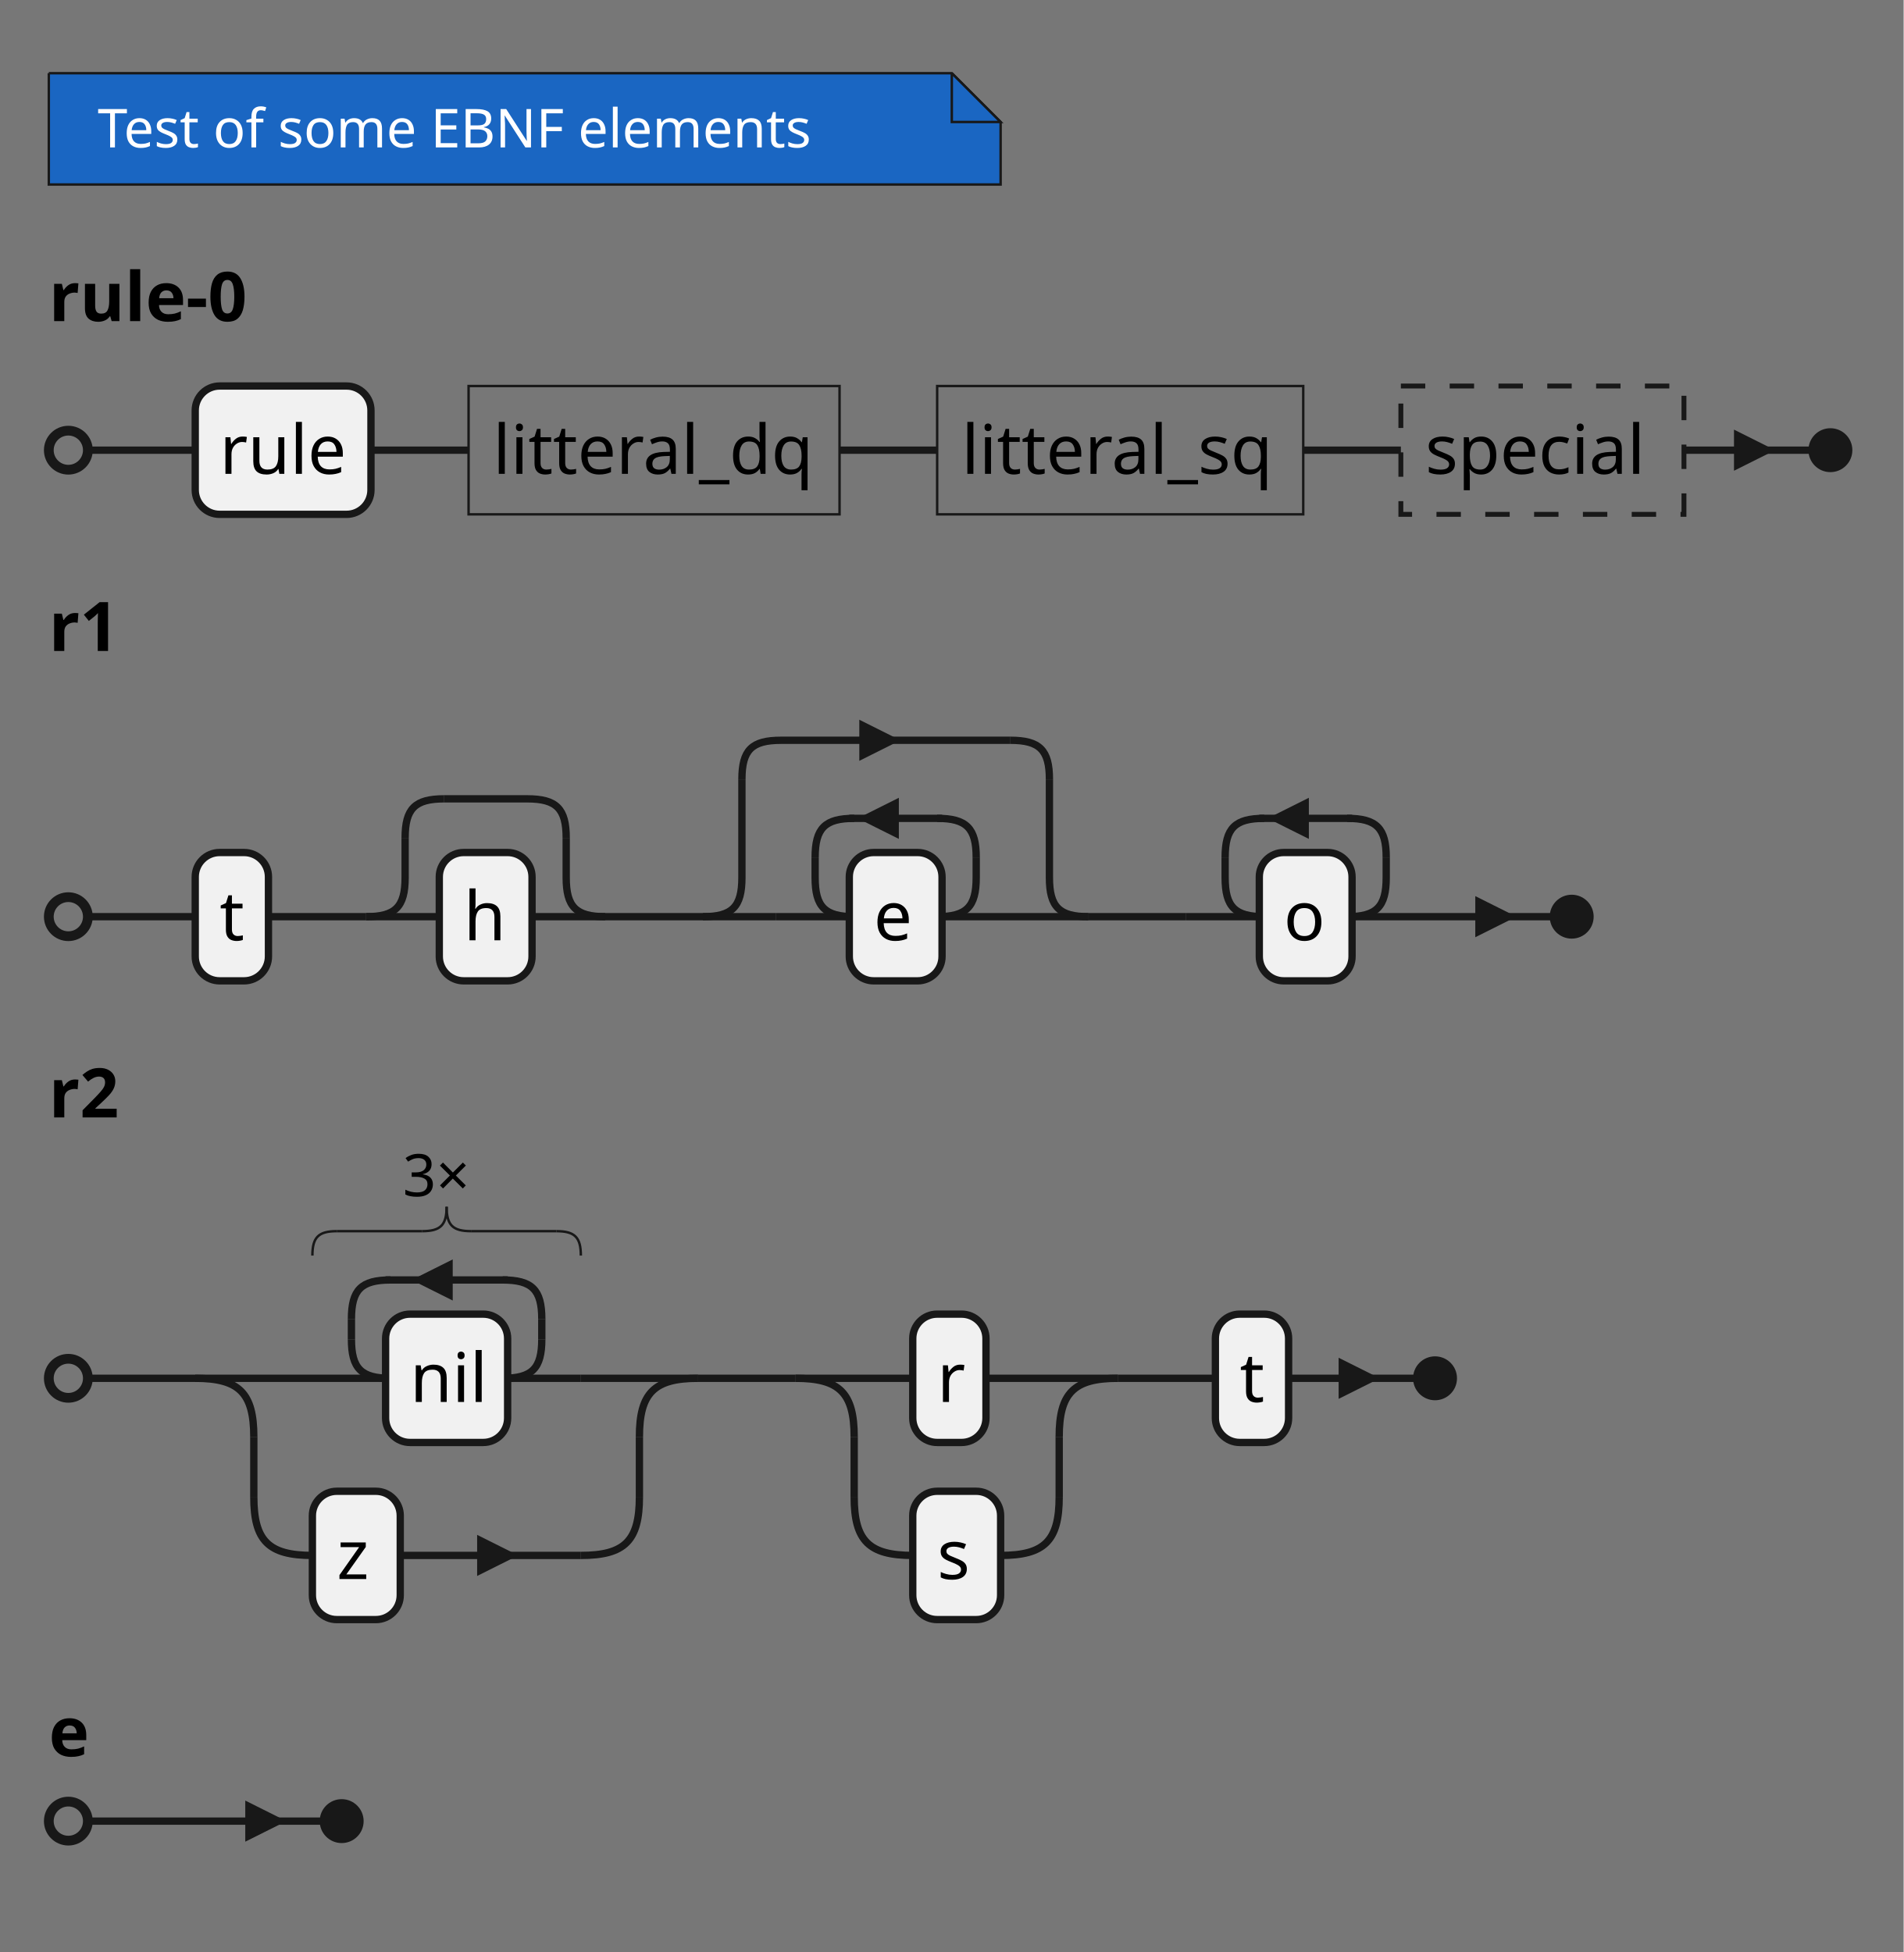
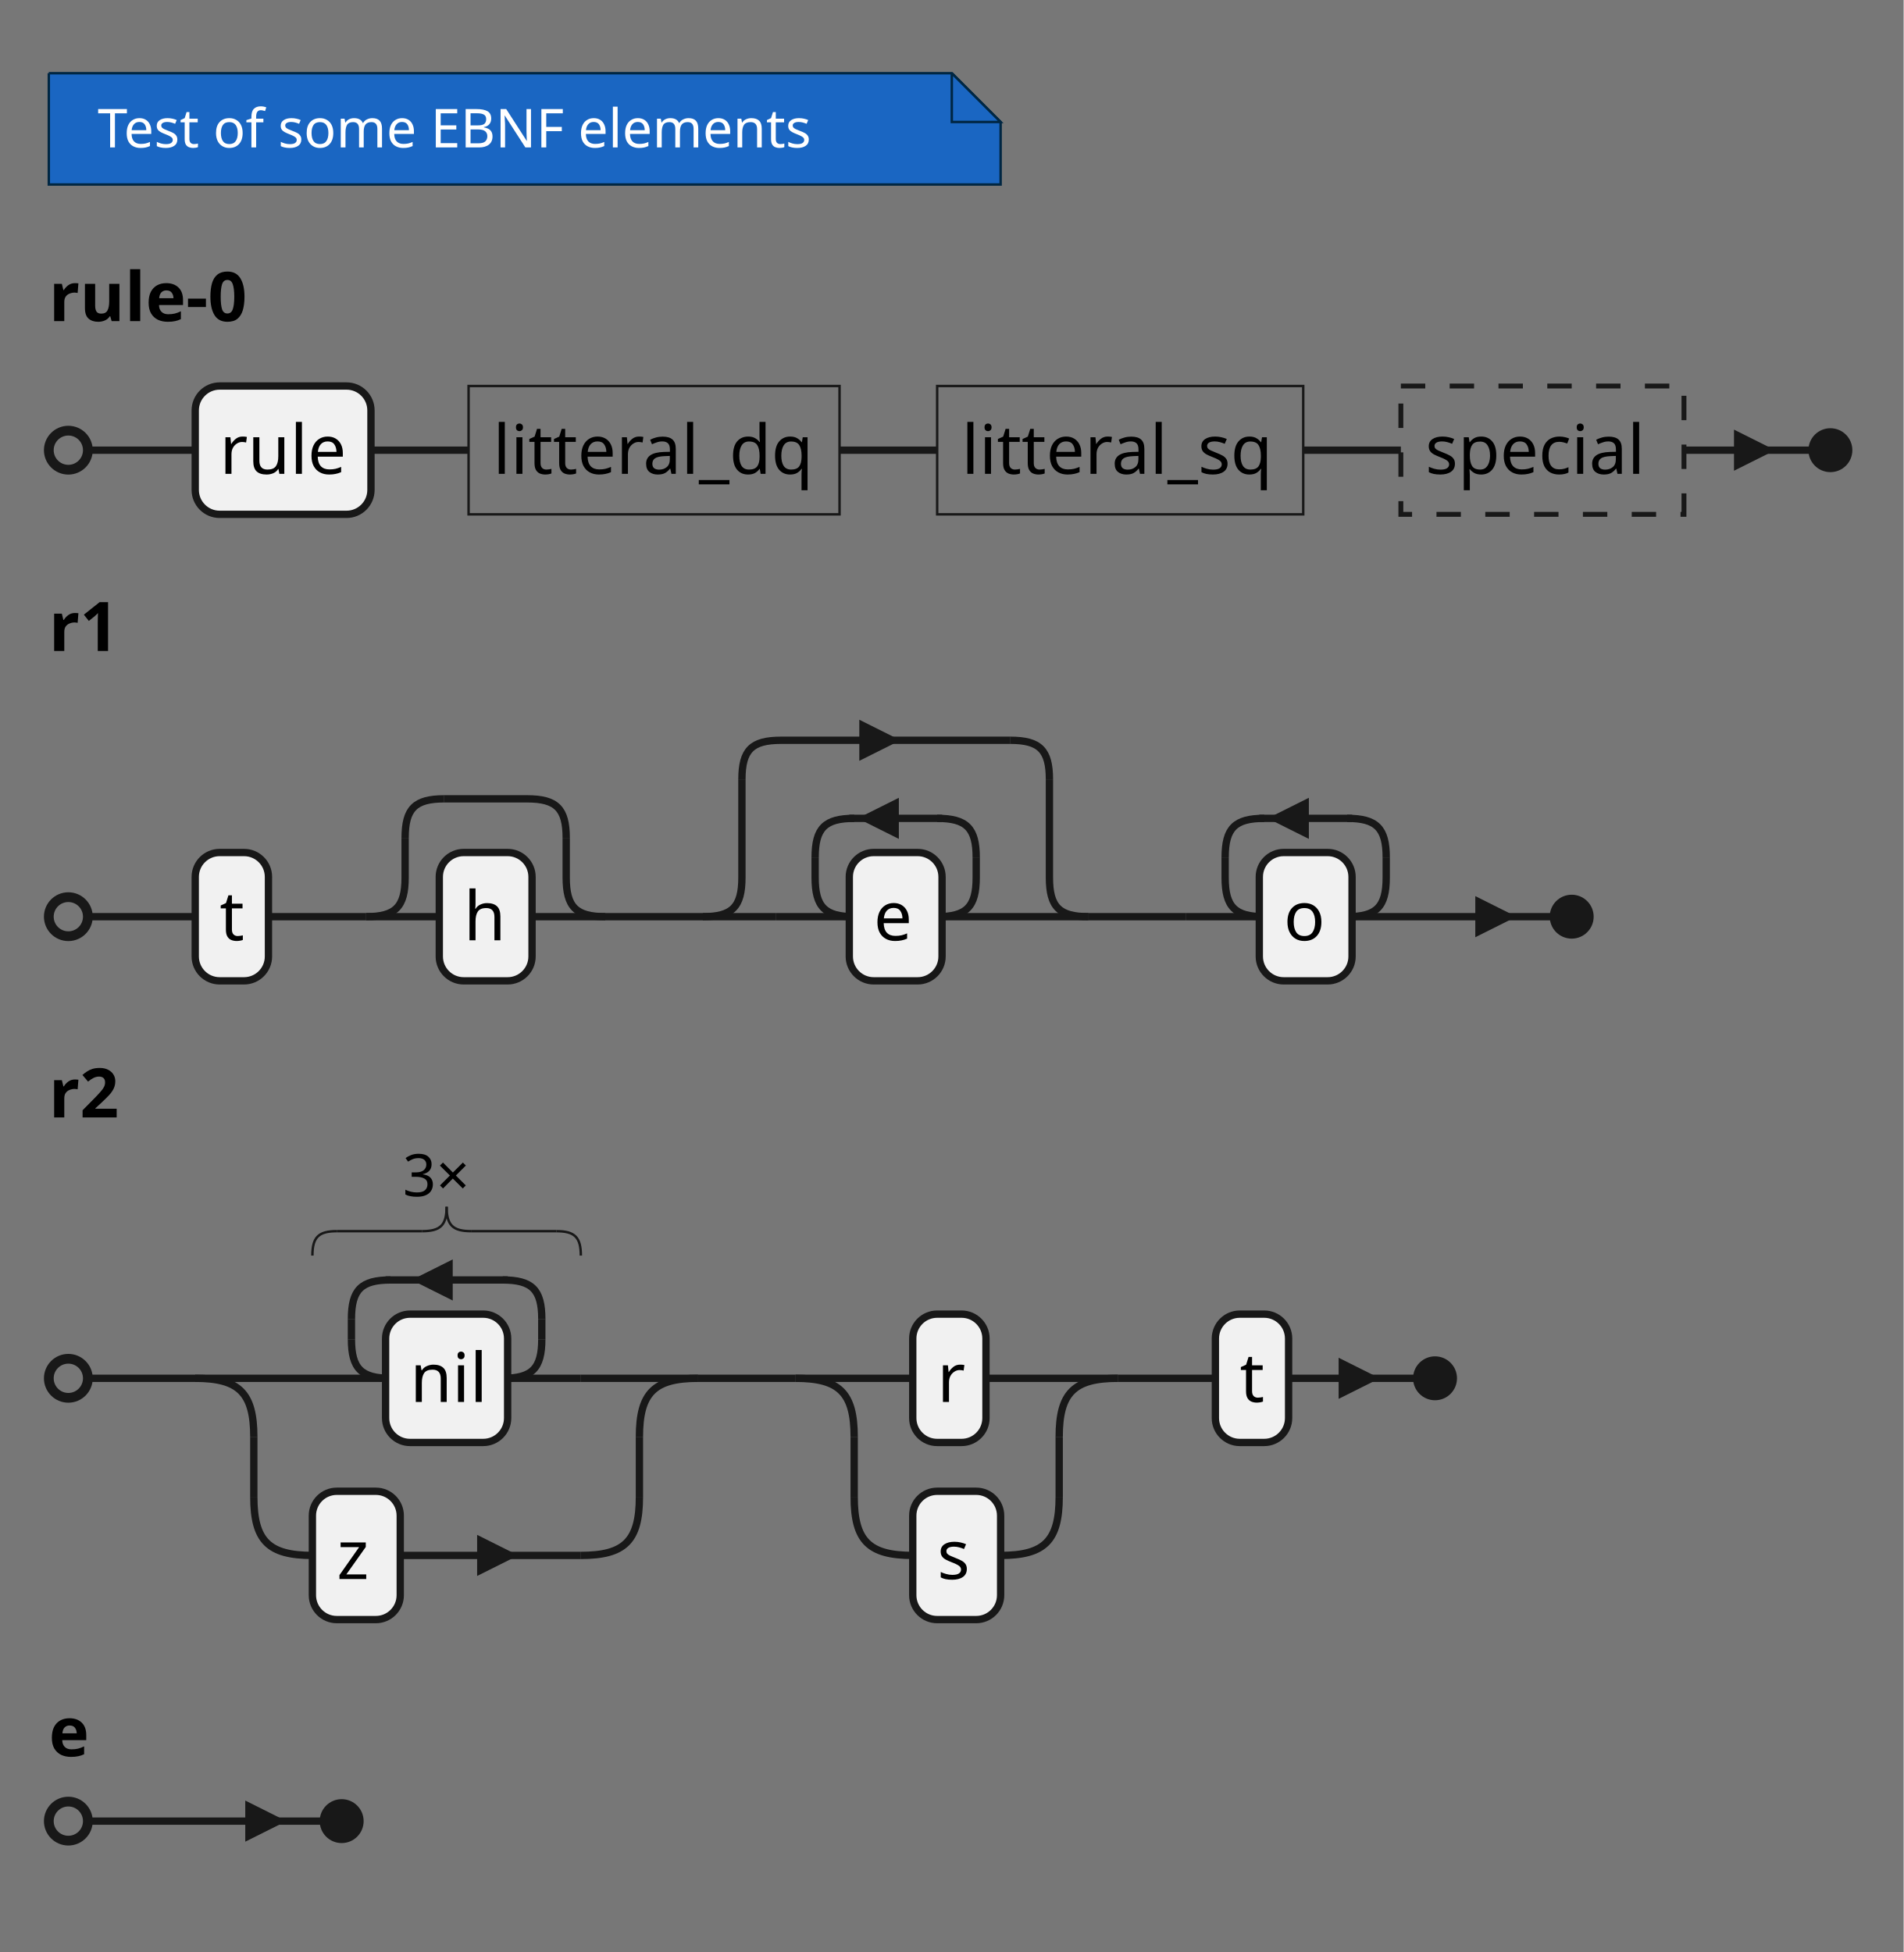
<svg xmlns="http://www.w3.org/2000/svg" contentStyleType="text/css" height="400px" preserveAspectRatio="none" style="width:390px;height:400px;background:#777777;" version="1.1" viewBox="0 0 390 400" width="390px" zoomAndPan="magnify">
  <defs />
  <g>
    <rect fill="#777777" height="400" style="stroke:none;stroke-width:1.0;" width="390" x="0" y="0" />
-     <path d="M10,15 L10,37.805 L205,37.805 L205,25 L195,15 L10,15 " fill="#1A66C2" style="stroke:#181818;stroke-width:0.5;" />
-     <path d="M195,15 L195,25 L205,25 L195,15 " fill="#1A66C2" style="stroke:#181818;stroke-width:0.5;" />
+     <path d="M10,15 L10,37.805 L205,37.805 L205,25 L195,15 L10,15 " fill="#1A66C2" style="stroke:#002642;stroke-width:0.5;" />
+     <path d="M195,15 L195,25 L205,25 L195,15 " fill="#1A66C2" style="stroke:#002642;stroke-width:0.5;" />
    <text fill="#FFFFFF" font-family="Verdana" font-size="11" lengthAdjust="spacing" textLength="166" x="20" y="30.21">Test of some EBNF elements</text>
    <text fill="#000000" font-family="sans-serif" font-size="14" font-weight="bold" lengthAdjust="spacing" textLength="47" x="10" y="65.8">rule-0</text>
    <line style="stroke:#181818;stroke-width:1.5;" x1="40" x2="40" y1="92.25" y2="92.25" />
    <rect fill="#F1F1F1" height="26.297" rx="5" ry="5" style="stroke:#181818;stroke-width:1.5;" width="36" x="40" y="79.102" />
    <text fill="#000000" font-family="sans-serif" font-size="14" lengthAdjust="spacing" textLength="26" x="45" y="97.097">rule</text>
    <line style="stroke:#181818;stroke-width:1.5;" x1="76" x2="96" y1="92.25" y2="92.25" />
    <rect fill="none" height="26.297" style="stroke:#181818;stroke-width:0.5;" width="76" x="96" y="79.102" />
    <text fill="#000000" font-family="sans-serif" font-size="14" lengthAdjust="spacing" textLength="66" x="101" y="97.097">litteral_dq</text>
    <line style="stroke:#181818;stroke-width:1.5;" x1="172" x2="192" y1="92.25" y2="92.25" />
    <rect fill="none" height="26.297" style="stroke:#181818;stroke-width:0.5;" width="75" x="192" y="79.102" />
    <text fill="#000000" font-family="sans-serif" font-size="14" lengthAdjust="spacing" textLength="65" x="197" y="97.097">litteral_sq</text>
    <line style="stroke:#181818;stroke-width:1.5;" x1="267" x2="287" y1="92.25" y2="92.25" />
    <rect fill="none" height="26.297" style="stroke:#181818;stroke-width:1.0;stroke-dasharray:5.0,5.0;" width="58" x="287" y="79.102" />
    <text fill="#000000" font-family="sans-serif" font-size="14" lengthAdjust="spacing" textLength="48" x="292" y="97.097">special</text>
    <ellipse cx="14" cy="92.25" fill="none" rx="4" ry="4" style="stroke:#181818;stroke-width:2.0;" />
    <ellipse cx="375" cy="92.25" fill="#181818" rx="4" ry="4" style="stroke:#181818;stroke-width:1.0;" />
    <line style="stroke:#181818;stroke-width:1.5;" x1="18" x2="40" y1="92.25" y2="92.25" />
    <line style="stroke:#181818;stroke-width:1.5;" x1="345" x2="371" y1="92.25" y2="92.25" />
    <path d="M356,92.25 L356,89.25 L362,92.25 L356,95.25 L356,92.25 " fill="#181818" style="stroke:#181818;stroke-width:1.5;" />
    <text fill="#000000" font-family="sans-serif" font-size="14" font-weight="bold" lengthAdjust="spacing" textLength="17" x="10" y="133.394">r1</text>
    <line style="stroke:#181818;stroke-width:1.5;" x1="40" x2="40" y1="187.844" y2="187.844" />
    <rect fill="#F1F1F1" height="26.297" rx="5" ry="5" style="stroke:#181818;stroke-width:1.5;" width="15" x="40" y="174.695" />
    <text fill="#000000" font-family="sans-serif" font-size="14" lengthAdjust="spacing" textLength="5" x="45" y="192.69">t</text>
    <line style="stroke:#181818;stroke-width:1.5;" x1="55" x2="75" y1="187.844" y2="187.844" />
    <path d="M83,179.844 C83,185.844 81,187.844 75,187.844 " fill="none" style="stroke:#181818;stroke-width:1.5;" />
    <line style="stroke:#181818;stroke-width:1.5;" x1="83" x2="83" y1="171.695" y2="179.844" />
    <path d="M83,171.695 C83,165.695 85,163.695 91,163.695 " fill="none" style="stroke:#181818;stroke-width:1.5;" />
    <line style="stroke:#181818;stroke-width:1.5;" x1="91" x2="108" y1="163.695" y2="163.695" />
    <path d="M116,179.844 C116,185.844 118,187.844 124,187.844 " fill="none" style="stroke:#181818;stroke-width:1.5;" />
    <line style="stroke:#181818;stroke-width:1.5;" x1="116" x2="116" y1="171.695" y2="179.844" />
    <path d="M108,163.695 C114,163.695 116,165.695 116,171.695 " fill="none" style="stroke:#181818;stroke-width:1.5;" />
    <line style="stroke:#181818;stroke-width:1.5;" x1="75" x2="90" y1="187.844" y2="187.844" />
    <line style="stroke:#181818;stroke-width:1.5;" x1="109" x2="124" y1="187.844" y2="187.844" />
    <rect fill="#F1F1F1" height="26.297" rx="5" ry="5" style="stroke:#181818;stroke-width:1.5;" width="19" x="90" y="174.695" />
    <text fill="#000000" font-family="sans-serif" font-size="14" lengthAdjust="spacing" textLength="9" x="95" y="192.69">h</text>
    <line style="stroke:#181818;stroke-width:1.5;" x1="124" x2="144" y1="187.844" y2="187.844" />
    <path d="M152,179.844 C152,185.844 150,187.844 144,187.844 " fill="none" style="stroke:#181818;stroke-width:1.5;" />
    <line style="stroke:#181818;stroke-width:1.5;" x1="152" x2="152" y1="159.695" y2="179.844" />
    <path d="M152,159.695 C152,153.695 154,151.695 160,151.695 " fill="none" style="stroke:#181818;stroke-width:1.5;" />
    <line style="stroke:#181818;stroke-width:1.5;" x1="160" x2="207" y1="151.695" y2="151.695" />
    <path d="M176.8,151.695 L176.8,148.695 L182.8,151.695 L176.8,154.695 L176.8,151.695 " fill="#181818" style="stroke:#181818;stroke-width:1.5;" />
    <path d="M215,179.844 C215,185.844 217,187.844 223,187.844 " fill="none" style="stroke:#181818;stroke-width:1.5;" />
    <line style="stroke:#181818;stroke-width:1.5;" x1="215" x2="215" y1="159.695" y2="179.844" />
    <path d="M207,151.695 C213,151.695 215,153.695 215,159.695 " fill="none" style="stroke:#181818;stroke-width:1.5;" />
    <line style="stroke:#181818;stroke-width:1.5;" x1="144" x2="159" y1="187.844" y2="187.844" />
    <line style="stroke:#181818;stroke-width:1.5;" x1="208" x2="223" y1="187.844" y2="187.844" />
    <path d="M167,179.844 C167,185.844 169,187.844 175,187.844 " fill="none" style="stroke:#181818;stroke-width:1.5;" />
    <line style="stroke:#181818;stroke-width:1.5;" x1="167" x2="167" y1="175.695" y2="179.844" />
    <path d="M167,175.695 C167,169.695 169,167.695 175,167.695 " fill="none" style="stroke:#181818;stroke-width:1.5;" />
    <line style="stroke:#181818;stroke-width:1.5;" x1="174" x2="193" y1="167.695" y2="167.695" />
    <path d="M183.4,167.695 L183.4,164.695 L177.4,167.695 L183.4,170.695 L183.4,167.695 " fill="#181818" style="stroke:#181818;stroke-width:1.5;" />
    <path d="M200,179.844 C200,185.844 198,187.844 192,187.844 " fill="none" style="stroke:#181818;stroke-width:1.5;" />
    <line style="stroke:#181818;stroke-width:1.5;" x1="200" x2="200" y1="175.695" y2="179.844" />
    <path d="M192,167.695 C198,167.695 200,169.695 200,175.695 " fill="none" style="stroke:#181818;stroke-width:1.5;" />
    <line style="stroke:#181818;stroke-width:1.5;" x1="159" x2="174" y1="187.844" y2="187.844" />
    <line style="stroke:#181818;stroke-width:1.5;" x1="193" x2="208" y1="187.844" y2="187.844" />
    <rect fill="#F1F1F1" height="26.297" rx="5" ry="5" style="stroke:#181818;stroke-width:1.5;" width="19" x="174" y="174.695" />
    <text fill="#000000" font-family="sans-serif" font-size="14" lengthAdjust="spacing" textLength="9" x="179" y="192.69">e</text>
    <line style="stroke:#181818;stroke-width:1.5;" x1="223" x2="243" y1="187.844" y2="187.844" />
    <path d="M251,179.844 C251,185.844 253,187.844 259,187.844 " fill="none" style="stroke:#181818;stroke-width:1.5;" />
    <line style="stroke:#181818;stroke-width:1.5;" x1="251" x2="251" y1="175.695" y2="179.844" />
    <path d="M251,175.695 C251,169.695 253,167.695 259,167.695 " fill="none" style="stroke:#181818;stroke-width:1.5;" />
    <line style="stroke:#181818;stroke-width:1.5;" x1="258" x2="277" y1="167.695" y2="167.695" />
    <path d="M267.4,167.695 L267.4,164.695 L261.4,167.695 L267.4,170.695 L267.4,167.695 " fill="#181818" style="stroke:#181818;stroke-width:1.5;" />
    <path d="M284,179.844 C284,185.844 282,187.844 276,187.844 " fill="none" style="stroke:#181818;stroke-width:1.5;" />
    <line style="stroke:#181818;stroke-width:1.5;" x1="284" x2="284" y1="175.695" y2="179.844" />
    <path d="M276,167.695 C282,167.695 284,169.695 284,175.695 " fill="none" style="stroke:#181818;stroke-width:1.5;" />
    <line style="stroke:#181818;stroke-width:1.5;" x1="243" x2="258" y1="187.844" y2="187.844" />
    <line style="stroke:#181818;stroke-width:1.5;" x1="277" x2="292" y1="187.844" y2="187.844" />
    <rect fill="#F1F1F1" height="26.297" rx="5" ry="5" style="stroke:#181818;stroke-width:1.5;" width="19" x="258" y="174.695" />
    <text fill="#000000" font-family="sans-serif" font-size="14" lengthAdjust="spacing" textLength="9" x="263" y="192.69">o</text>
    <ellipse cx="14" cy="187.844" fill="none" rx="4" ry="4" style="stroke:#181818;stroke-width:2.0;" />
    <ellipse cx="322" cy="187.844" fill="#181818" rx="4" ry="4" style="stroke:#181818;stroke-width:1.0;" />
    <line style="stroke:#181818;stroke-width:1.5;" x1="18" x2="40" y1="187.844" y2="187.844" />
    <line style="stroke:#181818;stroke-width:1.5;" x1="292" x2="318" y1="187.844" y2="187.844" />
    <path d="M303,187.844 L303,184.844 L309,187.844 L303,190.844 L303,187.844 " fill="#181818" style="stroke:#181818;stroke-width:1.5;" />
    <text fill="#000000" font-family="sans-serif" font-size="14" font-weight="bold" lengthAdjust="spacing" textLength="17" x="10" y="228.987">r2</text>
    <line style="stroke:#181818;stroke-width:1.5;" x1="40" x2="40" y1="282.438" y2="282.438" />
    <path d="M72,274.438 C72,280.438 74,282.438 80,282.438 " fill="none" style="stroke:#181818;stroke-width:1.5;" />
    <line style="stroke:#181818;stroke-width:1.5;" x1="72" x2="72" y1="270.289" y2="274.438" />
    <path d="M72,270.289 C72,264.289 74,262.289 80,262.289 " fill="none" style="stroke:#181818;stroke-width:1.5;" />
    <line style="stroke:#181818;stroke-width:1.5;" x1="79" x2="104" y1="262.289" y2="262.289" />
    <path d="M92,262.289 L92,259.289 L86,262.289 L92,265.289 L92,262.289 " fill="#181818" style="stroke:#181818;stroke-width:1.5;" />
    <path d="M111,274.438 C111,280.438 109,282.438 103,282.438 " fill="none" style="stroke:#181818;stroke-width:1.5;" />
    <line style="stroke:#181818;stroke-width:1.5;" x1="111" x2="111" y1="270.289" y2="274.438" />
    <path d="M103,262.289 C109,262.289 111,264.289 111,270.289 " fill="none" style="stroke:#181818;stroke-width:1.5;" />
    <line style="stroke:#181818;stroke-width:1.5;" x1="64" x2="79" y1="282.438" y2="282.438" />
    <line style="stroke:#181818;stroke-width:1.5;" x1="104" x2="119" y1="282.438" y2="282.438" />
    <rect fill="#F1F1F1" height="26.297" rx="5" ry="5" style="stroke:#181818;stroke-width:1.5;" width="25" x="79" y="269.289" />
    <text fill="#000000" font-family="sans-serif" font-size="14" lengthAdjust="spacing" textLength="15" x="84" y="287.284">nil</text>
    <path d="M64,257.289 C64,253.539 65.25,252.289 69,252.289 " fill="none" style="stroke:#181818;stroke-width:0.5;" />
    <path d="M91.5,247.289 C91.5,251.039 90.25,252.289 86.5,252.289 " fill="none" style="stroke:#181818;stroke-width:0.5;" />
    <path d="M91.5,247.289 C91.5,251.039 92.75,252.289 96.5,252.289 " fill="none" style="stroke:#181818;stroke-width:0.5;" />
    <path d="M114,252.289 C117.75,252.289 119,253.539 119,257.289 " fill="none" style="stroke:#181818;stroke-width:0.5;" />
    <line style="stroke:#181818;stroke-width:0.5;" x1="69" x2="86.5" y1="252.289" y2="252.289" />
    <line style="stroke:#181818;stroke-width:0.5;" x1="96.5" x2="114" y1="252.289" y2="252.289" />
    <text fill="#000000" font-family="sans-serif" font-size="12" lengthAdjust="spacing" textLength="18" x="82.5" y="245.119">3×</text>
    <line style="stroke:#181818;stroke-width:1.5;" x1="40" x2="64" y1="282.438" y2="282.438" />
    <line style="stroke:#181818;stroke-width:1.5;" x1="119" x2="143" y1="282.438" y2="282.438" />
    <rect fill="#F1F1F1" height="26.297" rx="5" ry="5" style="stroke:#181818;stroke-width:1.5;" width="18" x="64" y="305.586" />
    <text fill="#000000" font-family="sans-serif" font-size="14" lengthAdjust="spacing" textLength="8" x="69" y="323.581">z</text>
    <line style="stroke:#181818;stroke-width:1.5;" x1="82" x2="119" y1="318.734" y2="318.734" />
    <path d="M98.5,318.734 L98.5,315.734 L104.5,318.734 L98.5,321.734 L98.5,318.734 " fill="#181818" style="stroke:#181818;stroke-width:1.5;" />
    <path d="M52,306.734 C52,315.734 55,318.734 64,318.734 " fill="none" style="stroke:#181818;stroke-width:1.5;" />
    <line style="stroke:#181818;stroke-width:1.5;" x1="52" x2="52" y1="294.438" y2="306.734" />
    <path d="M40,282.438 C49,282.438 52,285.438 52,294.438 " fill="none" style="stroke:#181818;stroke-width:1.5;" />
    <path d="M131,306.734 C131,315.734 128,318.734 119,318.734 " fill="none" style="stroke:#181818;stroke-width:1.5;" />
    <line style="stroke:#181818;stroke-width:1.5;" x1="131" x2="131" y1="294.438" y2="306.734" />
    <path d="M131,294.438 C131,285.438 134,282.438 143,282.438 " fill="none" style="stroke:#181818;stroke-width:1.5;" />
    <line style="stroke:#181818;stroke-width:1.5;" x1="143" x2="163" y1="282.438" y2="282.438" />
    <rect fill="#F1F1F1" height="26.297" rx="5" ry="5" style="stroke:#181818;stroke-width:1.5;" width="15" x="187" y="269.289" />
    <text fill="#000000" font-family="sans-serif" font-size="14" lengthAdjust="spacing" textLength="5" x="192" y="287.284">r</text>
    <line style="stroke:#181818;stroke-width:1.5;" x1="163" x2="187" y1="282.438" y2="282.438" />
    <line style="stroke:#181818;stroke-width:1.5;" x1="202" x2="229" y1="282.438" y2="282.438" />
    <rect fill="#F1F1F1" height="26.297" rx="5" ry="5" style="stroke:#181818;stroke-width:1.5;" width="18" x="187" y="305.586" />
    <text fill="#000000" font-family="sans-serif" font-size="14" lengthAdjust="spacing" textLength="8" x="192" y="323.581">s</text>
    <line style="stroke:#181818;stroke-width:1.5;" x1="205" x2="205" y1="318.734" y2="318.734" />
    <path d="M175,306.734 C175,315.734 178,318.734 187,318.734 " fill="none" style="stroke:#181818;stroke-width:1.5;" />
    <line style="stroke:#181818;stroke-width:1.5;" x1="175" x2="175" y1="294.438" y2="306.734" />
    <path d="M163,282.438 C172,282.438 175,285.438 175,294.438 " fill="none" style="stroke:#181818;stroke-width:1.5;" />
    <path d="M217,306.734 C217,315.734 214,318.734 205,318.734 " fill="none" style="stroke:#181818;stroke-width:1.5;" />
    <line style="stroke:#181818;stroke-width:1.5;" x1="217" x2="217" y1="294.438" y2="306.734" />
    <path d="M217,294.438 C217,285.438 220,282.438 229,282.438 " fill="none" style="stroke:#181818;stroke-width:1.5;" />
    <line style="stroke:#181818;stroke-width:1.5;" x1="229" x2="249" y1="282.438" y2="282.438" />
    <rect fill="#F1F1F1" height="26.297" rx="5" ry="5" style="stroke:#181818;stroke-width:1.5;" width="15" x="249" y="269.289" />
    <text fill="#000000" font-family="sans-serif" font-size="14" lengthAdjust="spacing" textLength="5" x="254" y="287.284">t</text>
    <ellipse cx="14" cy="282.438" fill="none" rx="4" ry="4" style="stroke:#181818;stroke-width:2.0;" />
    <ellipse cx="294" cy="282.438" fill="#181818" rx="4" ry="4" style="stroke:#181818;stroke-width:1.0;" />
    <line style="stroke:#181818;stroke-width:1.5;" x1="18" x2="40" y1="282.438" y2="282.438" />
    <line style="stroke:#181818;stroke-width:1.5;" x1="264" x2="290" y1="282.438" y2="282.438" />
    <path d="M275,282.438 L275,279.438 L281,282.438 L275,285.438 L275,282.438 " fill="#181818" style="stroke:#181818;stroke-width:1.5;" />
    <text fill="#000000" font-family="sans-serif" font-size="14" font-weight="bold" lengthAdjust="spacing" textLength="10" x="10" y="359.878">e</text>
    <ellipse cx="14" cy="373.18" fill="none" rx="4" ry="4" style="stroke:#181818;stroke-width:2.0;" />
    <ellipse cx="70" cy="373.18" fill="#181818" rx="4" ry="4" style="stroke:#181818;stroke-width:1.0;" />
    <line style="stroke:#181818;stroke-width:1.5;" x1="18" x2="40" y1="373.18" y2="373.18" />
    <line style="stroke:#181818;stroke-width:1.5;" x1="40" x2="66" y1="373.18" y2="373.18" />
    <path d="M51,373.18 L51,370.18 L57,373.18 L51,376.18 L51,373.18 " fill="#181818" style="stroke:#181818;stroke-width:1.5;" />
  </g>
</svg>
